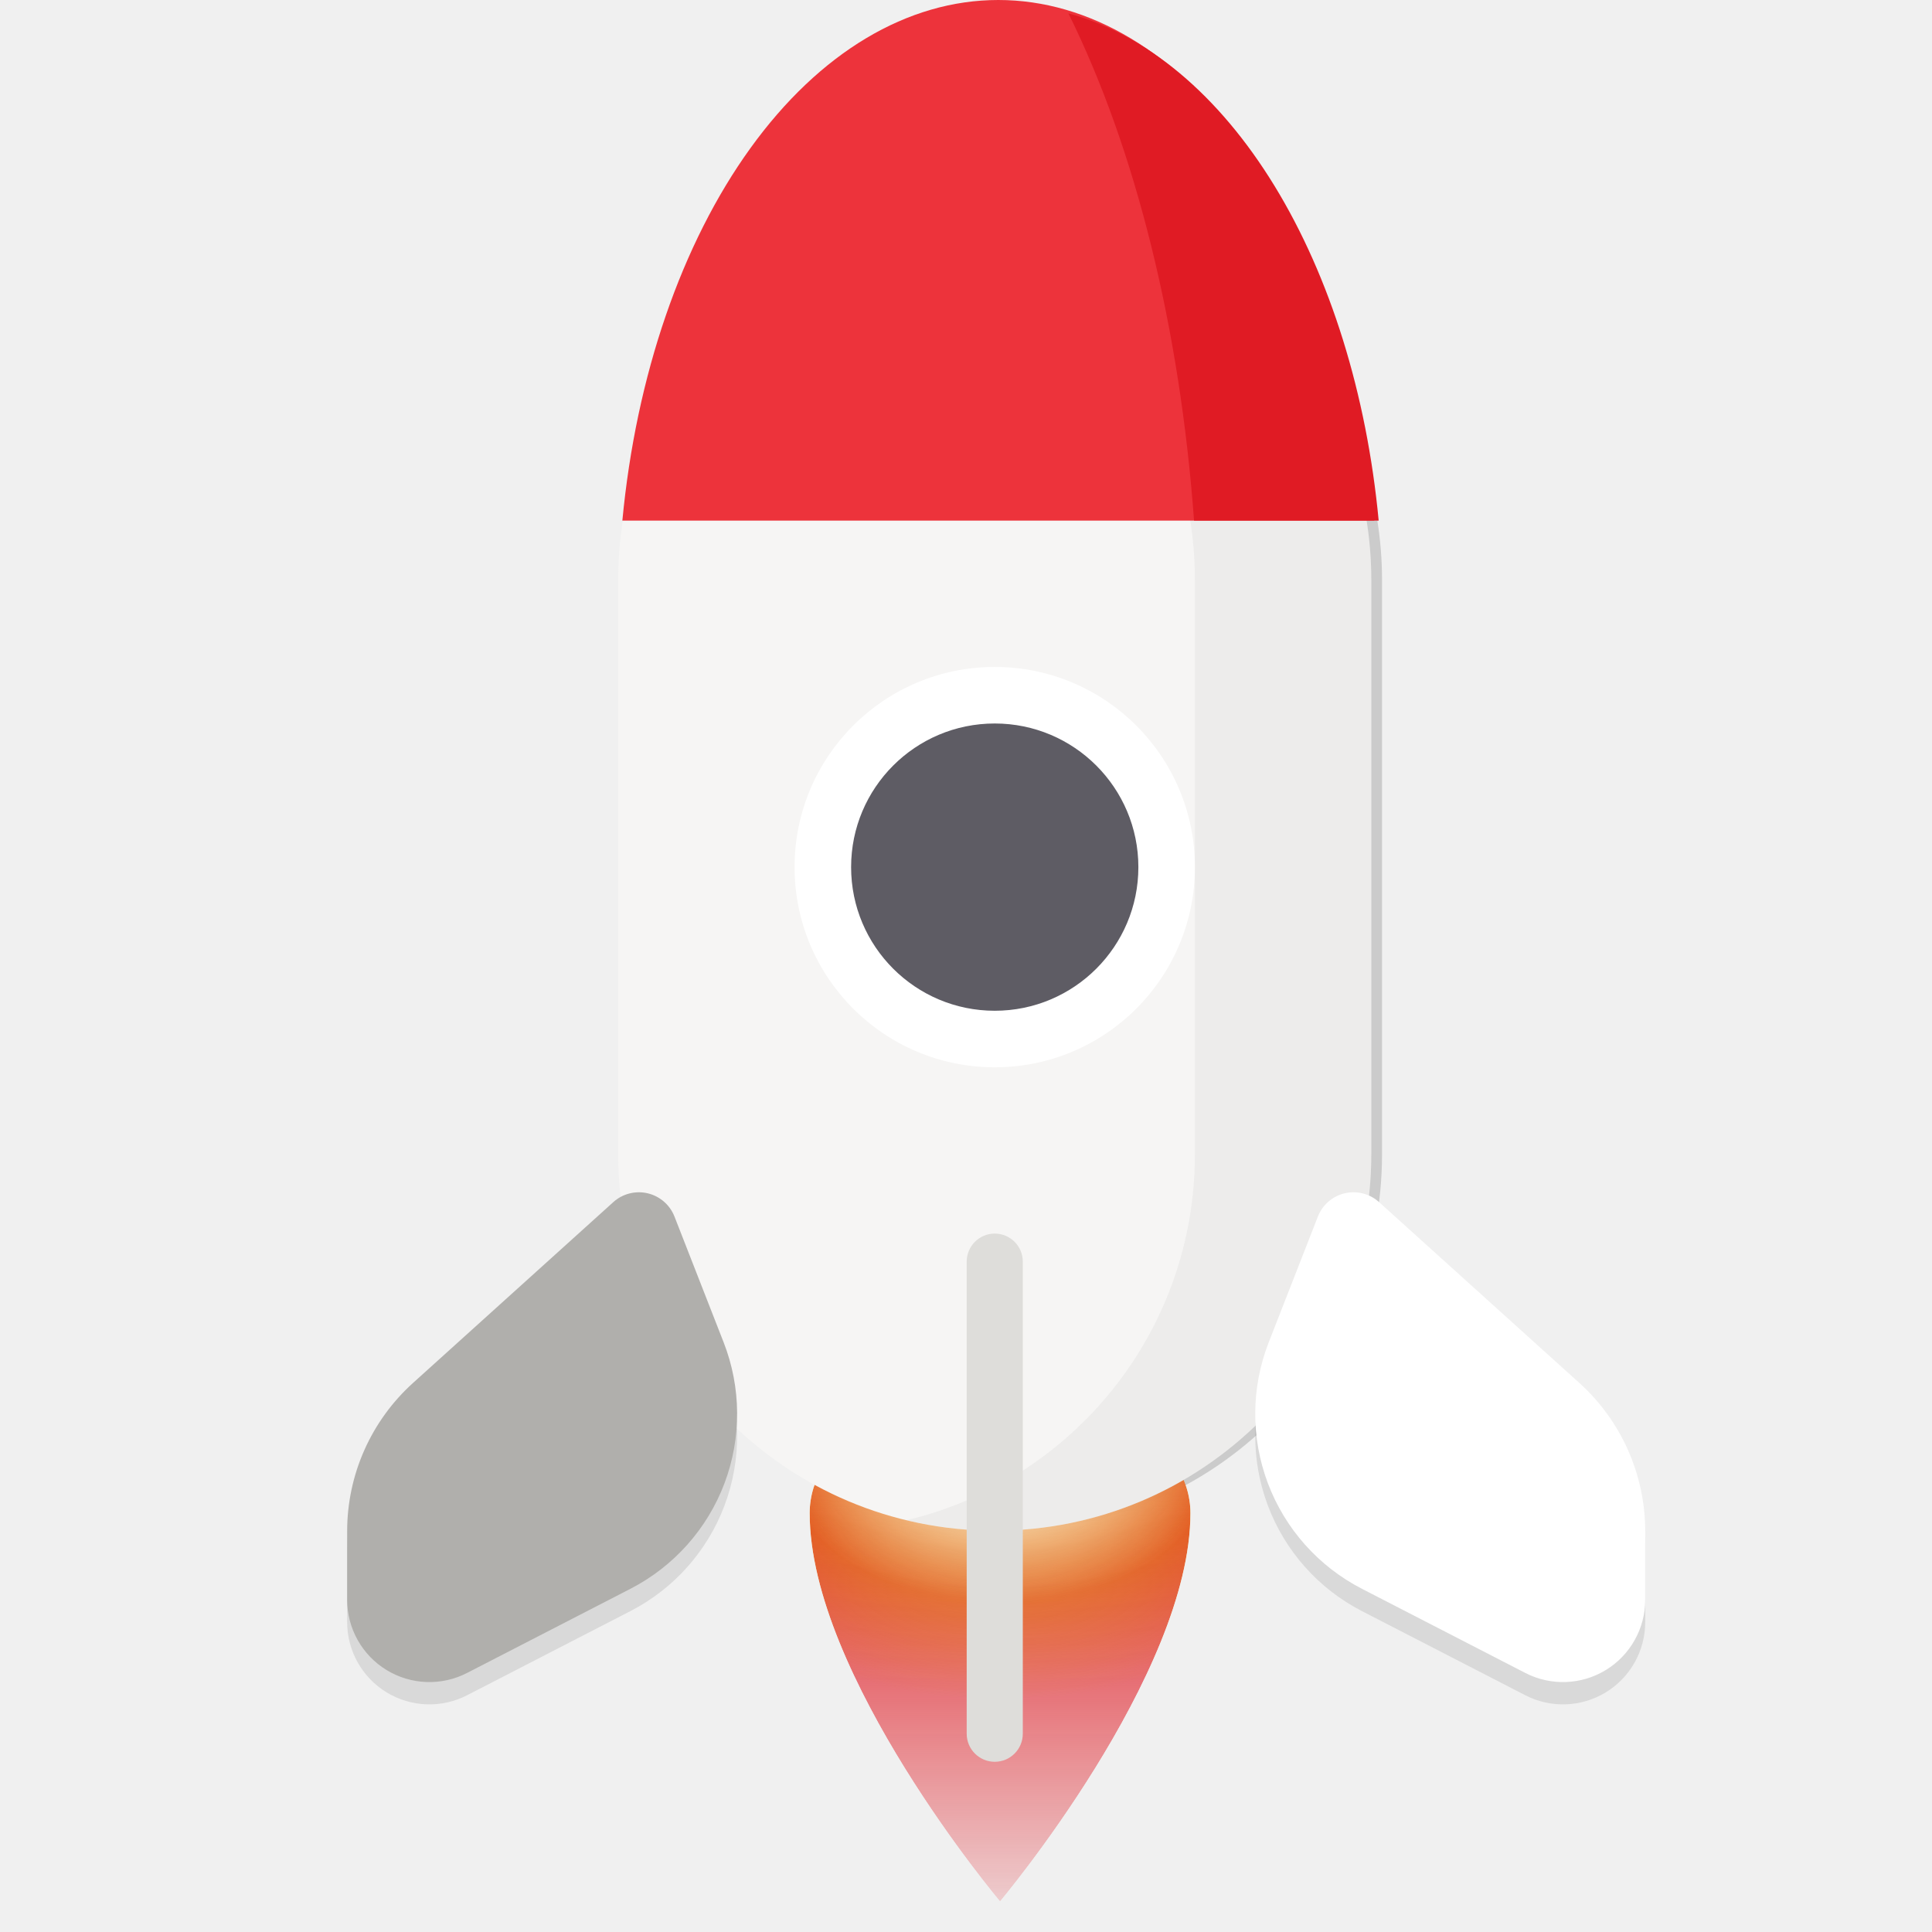
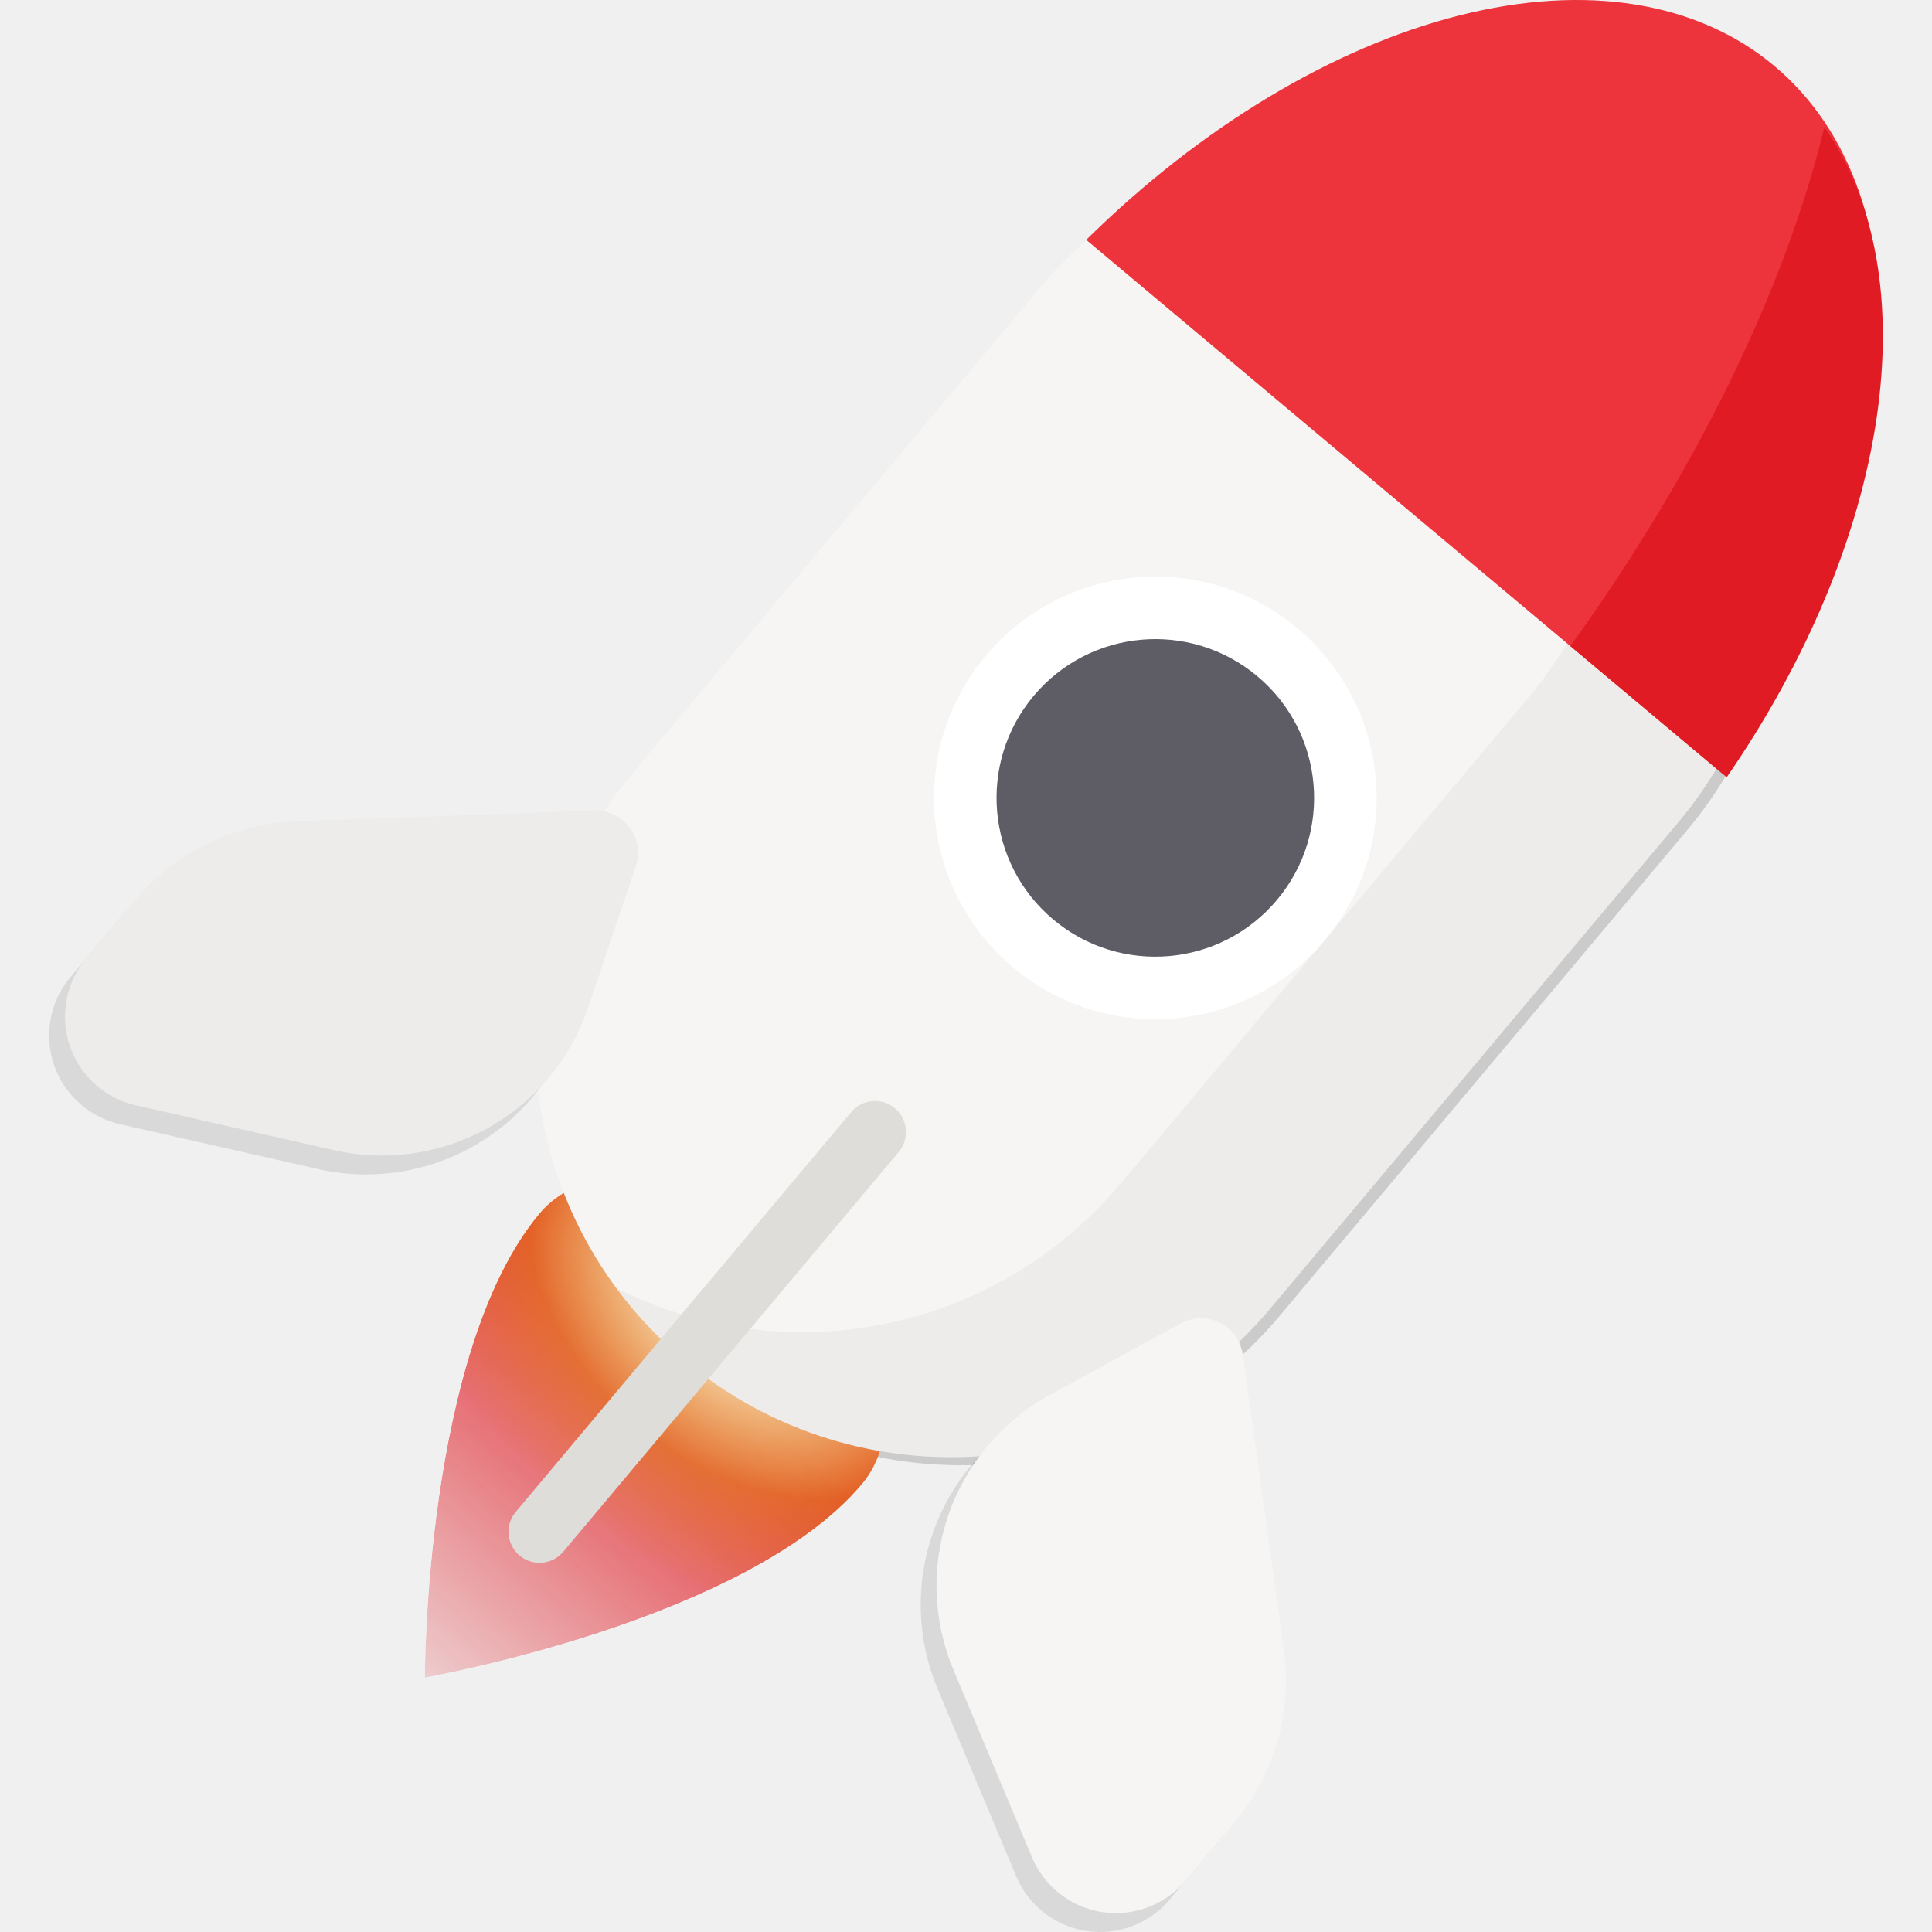
- <svg xmlns="http://www.w3.org/2000/svg" width="128" height="128" viewBox="0 0 128 128" fill="none">
-   <path opacity="0.155" d="M66.61 0.333C60.645 0.334 54.877 3.78 50.353 10.046C45.828 16.312 42.845 24.984 41.944 34.491H41.976C41.774 35.775 41.666 37.091 41.666 38.434V76.463C41.666 90.284 52.793 101.411 66.614 101.411H66.615C80.437 101.411 91.564 90.284 91.564 76.463V38.434C91.564 37.091 91.456 35.775 91.253 34.491H91.278C90.377 24.983 87.394 16.31 82.868 10.044C78.343 3.778 72.575 0.333 66.61 0.333Z" fill="black" />
-   <mask id="mask0_163_603" style="mask-type:luminance" maskUnits="userSpaceOnUse" x="53" y="91" width="26" height="35">
-     <path d="M78.869 100.249C78.869 110.979 66.256 125.975 66.256 125.975C66.256 125.975 53.643 111.003 53.643 100.249C53.643 95.653 59.29 91.927 66.256 91.927C73.222 91.927 78.869 95.653 78.869 100.249Z" fill="white" />
-   </mask>
-   <g mask="url(#mask0_163_603)">
-     <path d="M78.869 100.249C78.869 110.979 66.256 125.975 66.256 125.975C66.256 125.975 53.643 111.003 53.643 100.249C53.643 95.653 59.29 91.927 66.256 91.927C73.222 91.927 78.869 95.653 78.869 100.249Z" fill="url(#paint0_linear_163_603)" />
-     <path d="M66.256 112.625C79.582 112.625 90.384 105.498 90.384 96.707C90.384 87.915 79.582 80.789 66.256 80.789C52.931 80.789 42.128 87.915 42.128 96.707C42.128 105.498 52.931 112.625 66.256 112.625Z" fill="url(#paint1_radial_163_603)" />
-     <path d="M66.256 106.183C74.188 106.183 80.618 101.941 80.618 96.707C80.618 91.474 74.188 87.232 66.256 87.232C58.324 87.232 51.893 91.474 51.893 96.707C51.893 101.941 58.324 106.183 66.256 106.183Z" fill="url(#paint2_radial_163_603)" />
-     <path d="M66.256 100.049C69.053 100.049 71.321 98.553 71.321 96.707C71.321 94.861 69.053 93.365 66.256 93.365C63.459 93.365 61.191 94.861 61.191 96.707C61.191 98.553 63.459 100.049 66.256 100.049Z" fill="white" />
+ <svg xmlns="http://www.w3.org/2000/svg" width="128" height="128" viewBox="0 0 128 128" fill="none" version="1.1" id="svg22">
+   <g id="g29" transform="matrix(1.105494,0,0,1.105494,-3.631731,-6.657679)" style="stroke-width:0.905">
+     <path opacity="0.155" d="M 109.779,10.541 C 105.21,6.708 98.577,5.64 91.083,7.532 83.589,9.423 75.729,14.149 68.928,20.853 l 0.024,0.02 c -0.98,0.854 -1.909,1.793 -2.772,2.821 L 41.736,52.826 c -8.884,10.588 -7.513,26.264 3.075,35.148 l 0.001,9e-4 c 10.588,8.884 26.264,7.513 35.148,-3.075 L 104.404,55.768 c 0.863,-1.029 1.627,-2.106 2.297,-3.22 l 0.019,0.016 c 5.421,-7.862 8.711,-16.424 9.272,-24.133 0.561,-7.709 -1.643,-14.056 -6.213,-17.89 z" fill="#000000" id="path1" style="stroke-width:0.905" />
+     <path d="m 78.869,100.249 c 0,10.73 -12.613,25.726 -12.613,25.726 0,0 -12.613,-14.972 -12.613,-25.726 0,-4.596 5.647,-8.322 12.613,-8.322 6.966,0 12.613,3.726 12.613,8.322 z" fill="url(#paint0_linear_163_603)" id="path3" style="fill:url(#paint0_linear_163_603);stroke-width:0.905" transform="rotate(40.00051,74.17153,64.74027)" mask="url(#mask27)" />
+     <path d="m 66.256,112.625 c 13.325,0 24.128,-7.127 24.128,-15.918 0,-8.791 -10.802,-15.918 -24.128,-15.918 -13.325,0 -24.128,7.127 -24.128,15.918 0,8.791 10.802,15.918 24.128,15.918 z" fill="url(#paint1_radial_163_603)" id="path4" style="fill:url(#paint1_radial_163_603);stroke-width:0.905" transform="rotate(40.00051,74.17153,64.74027)" mask="url(#mask26)" />
+     <path d="m 66.256,106.183 c 7.932,0 14.363,-4.242 14.363,-9.476 0,-5.233 -6.43,-9.476 -14.363,-9.476 -7.932,0 -14.363,4.242 -14.363,9.476 0,5.234 6.43,9.476 14.363,9.476 z" fill="url(#paint2_radial_163_603)" id="path5" style="fill:url(#paint2_radial_163_603);stroke-width:0.905" transform="rotate(40.00051,74.17153,64.74027)" mask="url(#mask25)" />
+     <path d="m 66.256,100.049 c 2.797,0 5.065,-1.496 5.065,-3.342 0,-1.846 -2.268,-3.342 -5.065,-3.342 -2.797,0 -5.065,1.496 -5.065,3.342 0,1.846 2.268,3.342 5.065,3.342 z" fill="#ffffff" id="path6" transform="rotate(40.00051,74.17153,64.74027)" mask="url(#mask24)" style="stroke-width:0.905" />
+     <path d="m 100.784,20.164 -3.1e-4,-2.57e-4 C 90.228,11.307 74.492,12.683 65.635,23.238 L 41.192,52.369 c -8.857,10.555 -7.48,26.291 3.075,35.148 l 3.06e-4,2.57e-4 c 10.555,8.857 26.291,7.48 35.148,-3.075 L 103.858,55.312 c 8.857,-10.555 7.48,-26.291 -3.075,-35.148 z" fill="#f6f5f4" id="path7" style="stroke-width:0.905" />
+     <path d="m 64,64 c 5.611,4.708 13.976,3.976 18.684,-1.635 C 87.393,56.755 86.661,48.389 81.05,43.681 75.439,38.973 67.074,39.705 62.365,45.316 57.657,50.926 58.389,59.292 64,64 Z" fill="#ffffff" id="path8" style="stroke-width:0.905" />
+     <path d="m 66.408,61.13 c 4.026,3.378 10.028,2.853 13.406,-1.173 3.378,-4.026 2.853,-10.028 -1.173,-13.406 -4.026,-3.378 -10.028,-2.853 -13.406,1.173 -3.378,4.026 -2.853,10.028 1.173,13.406 z" fill="#5e5c64" id="path9" style="stroke-width:0.905" />
+     <path d="m 100.784,20.164 c -1.543,-1.295 -3.197,-2.365 -4.919,-3.228 6.731,9.065 6.632,21.82 -0.958,30.865 L 70.463,76.931 c -7.589,9.045 -20.133,11.357 -30.229,6.302 1.172,1.581 2.526,3.019 4.033,4.285 10.588,8.884 26.264,7.513 35.148,-3.075 L 103.858,55.312 c 8.884,-10.588 7.513,-26.264 -3.074,-35.148 z" fill="#c0bfbc" fill-opacity="0.17" id="path10" style="stroke-width:0.905" />
+     <path d="M 109.634,9.984 C 105.02,6.113 98.322,5.034 90.755,6.944 83.187,8.854 75.251,13.626 68.383,20.396 l 38.161,32.022 c 5.474,-7.939 8.796,-16.584 9.363,-24.368 0.567,-7.784 -1.658,-14.193 -6.273,-18.065 z" fill="#ed333b" id="path11" style="stroke-width:0.905" />
+     <path d="m 40.44,59.069 -2.86,8.475 c -1.031,3.055 -3.158,5.619 -5.969,7.196 -2.811,1.578 -6.108,2.057 -9.252,1.346 L 10.478,73.399 C 9.566,73.192 8.723,72.755 8.03,72.129 7.335,71.503 6.814,70.71 6.516,69.824 6.217,68.938 6.152,67.991 6.325,67.072 c 0.173,-0.918 0.579,-1.776 1.181,-2.492 l 2.923,-3.483 c 1.19,-1.419 2.665,-2.572 4.328,-3.384 1.664,-0.813 3.479,-1.267 5.33,-1.335 l 17.864,-0.648 c 0.409,-0.015 0.816,0.07 1.185,0.247 0.369,0.177 0.69,0.441 0.935,0.769 0.245,0.328 0.406,0.711 0.471,1.116 0.064,0.404 0.03,0.818 -0.101,1.206 z" fill="#000000" fill-opacity="0.094" id="path12" style="stroke-width:0.905" />
+     <path d="m 41.39,57.936 -2.86,8.475 c -1.031,3.055 -3.158,5.619 -5.969,7.196 -2.811,1.578 -6.108,2.057 -9.252,1.346 L 11.428,72.266 C 10.516,72.06 9.673,71.623 8.98,70.997 8.285,70.371 7.764,69.577 7.466,68.691 7.167,67.806 7.102,66.859 7.275,65.94 c 0.173,-0.918 0.579,-1.776 1.181,-2.492 l 2.923,-3.483 c 1.19,-1.419 2.665,-2.572 4.328,-3.384 1.664,-0.813 3.479,-1.267 5.33,-1.335 l 17.864,-0.648 c 0.409,-0.015 0.816,0.07 1.185,0.247 0.369,0.177 0.69,0.441 0.935,0.769 0.245,0.328 0.406,0.711 0.471,1.116 0.064,0.404 0.03,0.818 -0.101,1.206 z" fill="#B0AFAC" id="path13" style="fill:#edeceb;fill-opacity:1;stroke-width:0.905" />
+     <path d="m 73.094,86.47 -7.849,4.288 c -2.829,1.546 -4.985,4.085 -6.051,7.128 -1.066,3.043 -0.965,6.372 0.281,9.346 l 4.71,11.234 c 0.361,0.862 0.938,1.616 1.675,2.19 0.737,0.575 1.609,0.951 2.534,1.091 0.924,0.141 1.868,0.04 2.742,-0.29 0.874,-0.329 1.649,-0.879 2.25,-1.595 l 2.923,-3.483 c 1.19,-1.419 2.069,-3.071 2.581,-4.851 0.511,-1.779 0.644,-3.646 0.389,-5.48 L 76.814,88.342 c -0.056,-0.406 -0.211,-0.791 -0.449,-1.124 -0.238,-0.333 -0.554,-0.603 -0.92,-0.787 -0.366,-0.184 -0.771,-0.277 -1.18,-0.27 -0.409,0.007 -0.811,0.113 -1.17,0.309 z" fill="#000000" fill-opacity="0.094" id="path14" style="stroke-width:0.905" />
+     <path d="m 57.148,75.057 c 0.66,-0.786 0.557,-1.958 -0.229,-2.618 -0.786,-0.66 -1.958,-0.557 -2.618,0.229 L 34.195,96.629 c -0.66,0.786 -0.557,1.958 0.229,2.618 0.786,0.66 1.958,0.557 2.618,-0.229 z" fill="#deddda" id="path15" style="stroke-width:0.905" />
+     <path d="m 112.623,13.647 c -2.382,9.78 -7.727,20.697 -15.225,31.095 l 9.37,7.862 c 4.778,-6.929 7.916,-14.426 8.968,-21.422 1.051,-6.996 -0.038,-13.133 -3.112,-17.536 z" fill="#e01b24" id="path16" style="stroke-width:0.905" />
+     <path d="m 74.044,85.337 -7.849,4.288 c -2.829,1.546 -4.985,4.085 -6.051,7.128 -1.066,3.043 -0.965,6.372 0.281,9.346 l 4.71,11.234 c 0.361,0.862 0.938,1.616 1.675,2.19 0.737,0.575 1.609,0.951 2.534,1.091 0.924,0.141 1.868,0.04 2.742,-0.29 0.874,-0.329 1.649,-0.879 2.25,-1.595 l 2.923,-3.483 c 1.19,-1.419 2.069,-3.071 2.581,-4.851 0.511,-1.779 0.644,-3.646 0.389,-5.48 L 77.764,87.209 c -0.056,-0.406 -0.211,-0.791 -0.449,-1.124 -0.238,-0.333 -0.554,-0.603 -0.92,-0.787 -0.366,-0.184 -0.771,-0.277 -1.18,-0.27 -0.409,0.007 -0.811,0.113 -1.171,0.309 z" fill="#ffffff" id="path17" style="fill:#f6f5f4;fill-opacity:1;stroke-width:0.905" />
  </g>
-   <path d="M65.904 13.487H65.903C52.125 13.487 40.955 24.657 40.955 38.435V76.463C40.955 90.241 52.125 101.411 65.903 101.411H65.904C79.682 101.411 90.852 90.241 90.852 76.463V38.435C90.852 24.657 79.682 13.487 65.904 13.487Z" fill="#F6F5F4" />
-   <path d="M65.904 70.711C73.228 70.711 79.166 64.774 79.166 57.449C79.166 50.124 73.228 44.187 65.904 44.187C58.579 44.187 52.642 50.124 52.642 57.449C52.642 64.774 58.579 70.711 65.904 70.711Z" fill="white" />
-   <path d="M65.904 66.965C71.159 66.965 75.42 62.705 75.42 57.449C75.42 52.194 71.159 47.933 65.904 47.933C60.648 47.933 56.388 52.194 56.388 57.449C56.388 62.705 60.648 66.965 65.904 66.965Z" fill="#5E5C64" />
-   <path d="M65.904 13.487C63.889 13.487 61.935 13.73 60.06 14.176C71.044 16.794 79.167 26.628 79.167 38.435V76.463C79.167 88.269 71.044 98.104 60.06 100.721C61.975 101.179 63.936 101.41 65.904 101.411C79.725 101.411 90.852 90.284 90.852 76.463V38.435C90.852 24.614 79.725 13.487 65.904 13.487Z" fill="#C0BFBC" fill-opacity="0.17" />
-   <path d="M66.141 5.36642e-10C60.117 0 54.293 3.479 49.724 9.807C45.155 16.134 42.142 24.891 41.233 34.491H91.049C90.14 24.891 87.127 16.134 82.558 9.806C77.988 3.479 72.164 -4.98913e-05 66.141 5.36642e-10Z" fill="#ED333B" />
-   <path d="M44.686 82.078L47.942 90.409C49.116 93.411 49.135 96.742 47.996 99.758C46.856 102.774 44.639 105.26 41.773 106.737L30.945 112.315C30.114 112.743 29.188 112.95 28.254 112.916C27.32 112.883 26.41 112.61 25.612 112.123C24.814 111.637 24.155 110.953 23.698 110.138C23.24 109.324 23 108.405 23 107.47V102.923C23 101.071 23.388 99.24 24.14 97.548C24.892 95.856 25.991 94.341 27.365 93.1L40.633 81.121C40.937 80.847 41.303 80.65 41.7 80.549C42.096 80.447 42.512 80.443 42.91 80.537C43.309 80.631 43.679 80.82 43.988 81.089C44.297 81.358 44.537 81.697 44.686 82.078Z" fill="black" fill-opacity="0.094" />
-   <path d="M44.686 80.6L47.942 88.931C49.116 91.933 49.135 95.264 47.996 98.28C46.856 101.296 44.639 103.782 41.773 105.259L30.945 110.837C30.114 111.265 29.188 111.472 28.254 111.438C27.32 111.405 26.41 111.132 25.612 110.645C24.814 110.159 24.155 109.475 23.698 108.66C23.24 107.846 23 106.927 23 105.992V101.445C23 99.593 23.388 97.762 24.14 96.07C24.892 94.378 25.991 92.863 27.365 91.622L40.633 79.643C40.937 79.369 41.303 79.172 41.7 79.071C42.096 78.969 42.512 78.965 42.91 79.059C43.309 79.153 43.679 79.343 43.988 79.611C44.297 79.879 44.537 80.219 44.686 80.6Z" fill="#B0AFAC" />
-   <path d="M87.314 82.078L84.057 90.409C82.883 93.411 82.864 96.742 84.004 99.758C85.143 102.774 87.36 105.26 90.226 106.737L101.055 112.315C101.886 112.743 102.812 112.95 103.746 112.916C104.68 112.883 105.59 112.61 106.388 112.123C107.186 111.637 107.845 110.953 108.302 110.138C108.76 109.324 109 108.405 109 107.47V102.923C109 101.071 108.611 99.24 107.859 97.548C107.107 95.856 106.009 94.341 104.634 93.1L91.367 81.121C91.062 80.847 90.696 80.65 90.3 80.549C89.903 80.447 89.488 80.443 89.089 80.537C88.691 80.631 88.321 80.82 88.011 81.089C87.702 81.358 87.463 81.697 87.314 82.078Z" fill="black" fill-opacity="0.094" />
-   <path d="M67.763 83.586C67.763 82.56 66.931 81.728 65.904 81.728C64.878 81.728 64.046 82.56 64.046 83.586V114.865C64.046 115.891 64.878 116.723 65.904 116.723C66.931 116.723 67.763 115.891 67.763 114.865V83.586Z" fill="#DEDDDA" />
-   <path d="M70.785 0.885C75.246 9.907 78.169 21.706 79.109 34.491H91.341C90.547 26.112 88.132 18.352 84.441 12.317C80.749 6.282 75.97 2.281 70.785 0.885Z" fill="#E01B24" />
-   <path d="M87.314 80.6L84.057 88.931C82.883 91.933 82.864 95.264 84.004 98.28C85.143 101.296 87.36 103.782 90.226 105.259L101.055 110.837C101.886 111.265 102.812 111.472 103.746 111.438C104.68 111.405 105.59 111.132 106.388 110.645C107.186 110.159 107.845 109.475 108.302 108.66C108.76 107.846 109 106.927 109 105.992V101.445C109 99.593 108.611 97.762 107.859 96.07C107.107 94.378 106.009 92.863 104.634 91.622L91.367 79.643C91.062 79.369 90.696 79.172 90.3 79.071C89.903 78.969 89.488 78.965 89.089 79.059C88.691 79.153 88.321 79.343 88.011 79.611C87.702 79.879 87.463 80.219 87.314 80.6Z" fill="white" />
-   <defs>
+   <defs id="defs22">
    <linearGradient id="paint0_linear_163_603" x1="66.241" y1="98.035" x2="66.241" y2="131.728" gradientUnits="userSpaceOnUse">
-       <stop stop-color="#E01B24" />
-       <stop offset="1" stop-color="#E01B24" stop-opacity="0" />
+       <stop stop-color="#E01B24" id="stop17" />
+       <stop offset="1" stop-color="#E01B24" stop-opacity="0" id="stop18" />
    </linearGradient>
-     <radialGradient id="paint1_radial_163_603" cx="0" cy="0" r="1" gradientUnits="userSpaceOnUse" gradientTransform="translate(66.2568 96.7072) scale(24.1281 15.9182)">
-       <stop stop-color="#E5A50A" />
-       <stop offset="1" stop-color="#E5A50A" stop-opacity="0" />
+     <radialGradient id="paint1_radial_163_603" cx="0" cy="0" r="1" gradientUnits="userSpaceOnUse" gradientTransform="matrix(24.1281,0,0,15.9182,66.2568,96.7072)">
+       <stop stop-color="#E5A50A" id="stop19" />
+       <stop offset="1" stop-color="#E5A50A" stop-opacity="0" id="stop20" />
    </radialGradient>
-     <radialGradient id="paint2_radial_163_603" cx="0" cy="0" r="1" gradientUnits="userSpaceOnUse" gradientTransform="translate(66.2548 96.7066) scale(14.3625 9.4755)">
-       <stop stop-color="white" />
-       <stop offset="1" stop-color="white" stop-opacity="0" />
+     <radialGradient id="paint2_radial_163_603" cx="0" cy="0" r="1" gradientUnits="userSpaceOnUse" gradientTransform="matrix(14.3625,0,0,9.4755,66.2548,96.7066)">
+       <stop stop-color="white" id="stop21" />
+       <stop offset="1" stop-color="white" stop-opacity="0" id="stop22" />
    </radialGradient>
+     <mask maskUnits="userSpaceOnUse" id="mask24">
+       <g id="g25" transform="rotate(-40.00051,74.17153,64.74027)">
+         <path d="m 54.945,94.961 c -6.897,8.22 -26.199,11.599 -26.199,11.599 0,0 -0.038,-19.577 6.874,-27.815 2.954,-3.521 9.675,-2.745 15.011,1.733 5.336,4.478 7.267,10.962 4.313,14.482 z" fill="#ffffff" id="path24" />
+       </g>
+     </mask>
+     <mask maskUnits="userSpaceOnUse" id="mask25">
+       <g id="g26" transform="rotate(-40.00051,74.17153,64.74027)">
+         <path d="m 54.945,94.961 c -6.897,8.22 -26.199,11.599 -26.199,11.599 0,0 -0.038,-19.577 6.874,-27.815 2.954,-3.521 9.675,-2.745 15.011,1.733 5.336,4.478 7.267,10.962 4.313,14.482 z" fill="#ffffff" id="path25" />
+       </g>
+     </mask>
+     <mask maskUnits="userSpaceOnUse" id="mask26">
+       <g id="g27" transform="rotate(-40.00051,74.17153,64.74027)">
+         <path d="m 54.945,94.961 c -6.897,8.22 -26.199,11.599 -26.199,11.599 0,0 -0.038,-19.577 6.874,-27.815 2.954,-3.521 9.675,-2.745 15.011,1.733 5.336,4.478 7.267,10.962 4.313,14.482 z" fill="#ffffff" id="path26" />
+       </g>
+     </mask>
+     <mask maskUnits="userSpaceOnUse" id="mask27">
+       <g id="g28" transform="rotate(-40.00051,74.17153,64.74027)">
+         <path d="m 54.945,94.961 c -6.897,8.22 -26.199,11.599 -26.199,11.599 0,0 -0.038,-19.577 6.874,-27.815 2.954,-3.521 9.675,-2.745 15.011,1.733 5.336,4.478 7.267,10.962 4.313,14.482 z" fill="#ffffff" id="path27" />
+       </g>
+     </mask>
  </defs>
</svg>
